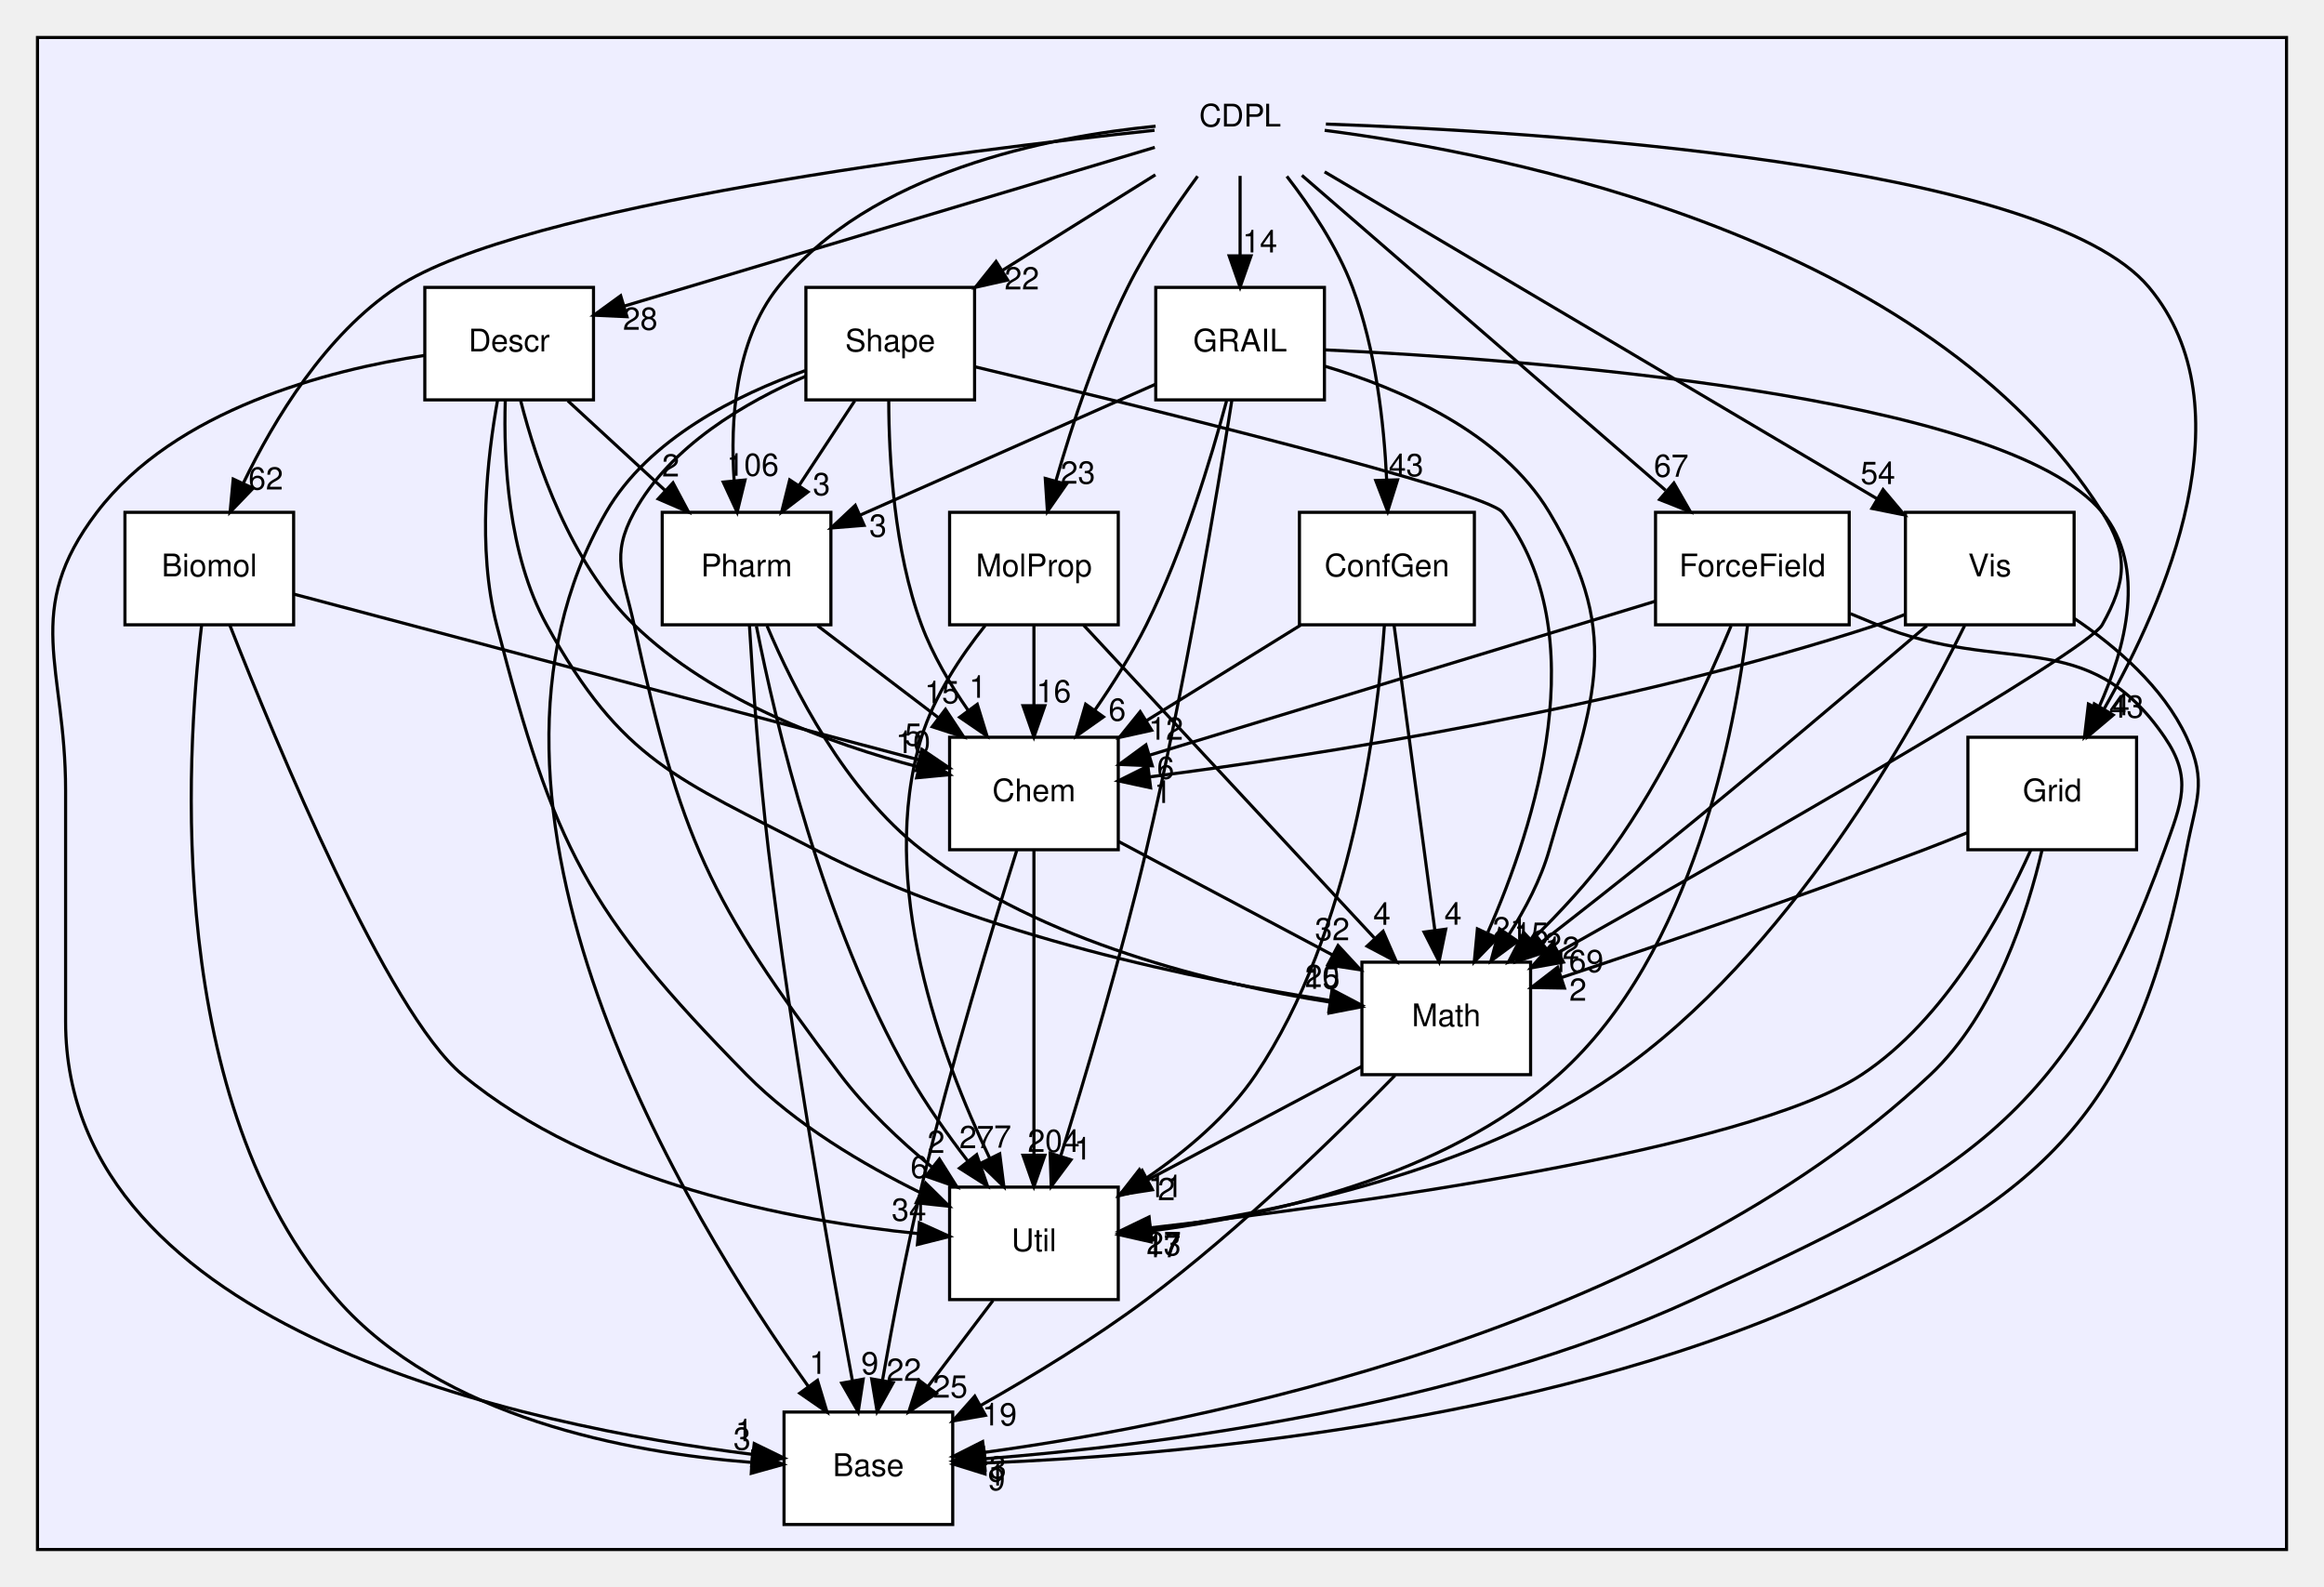
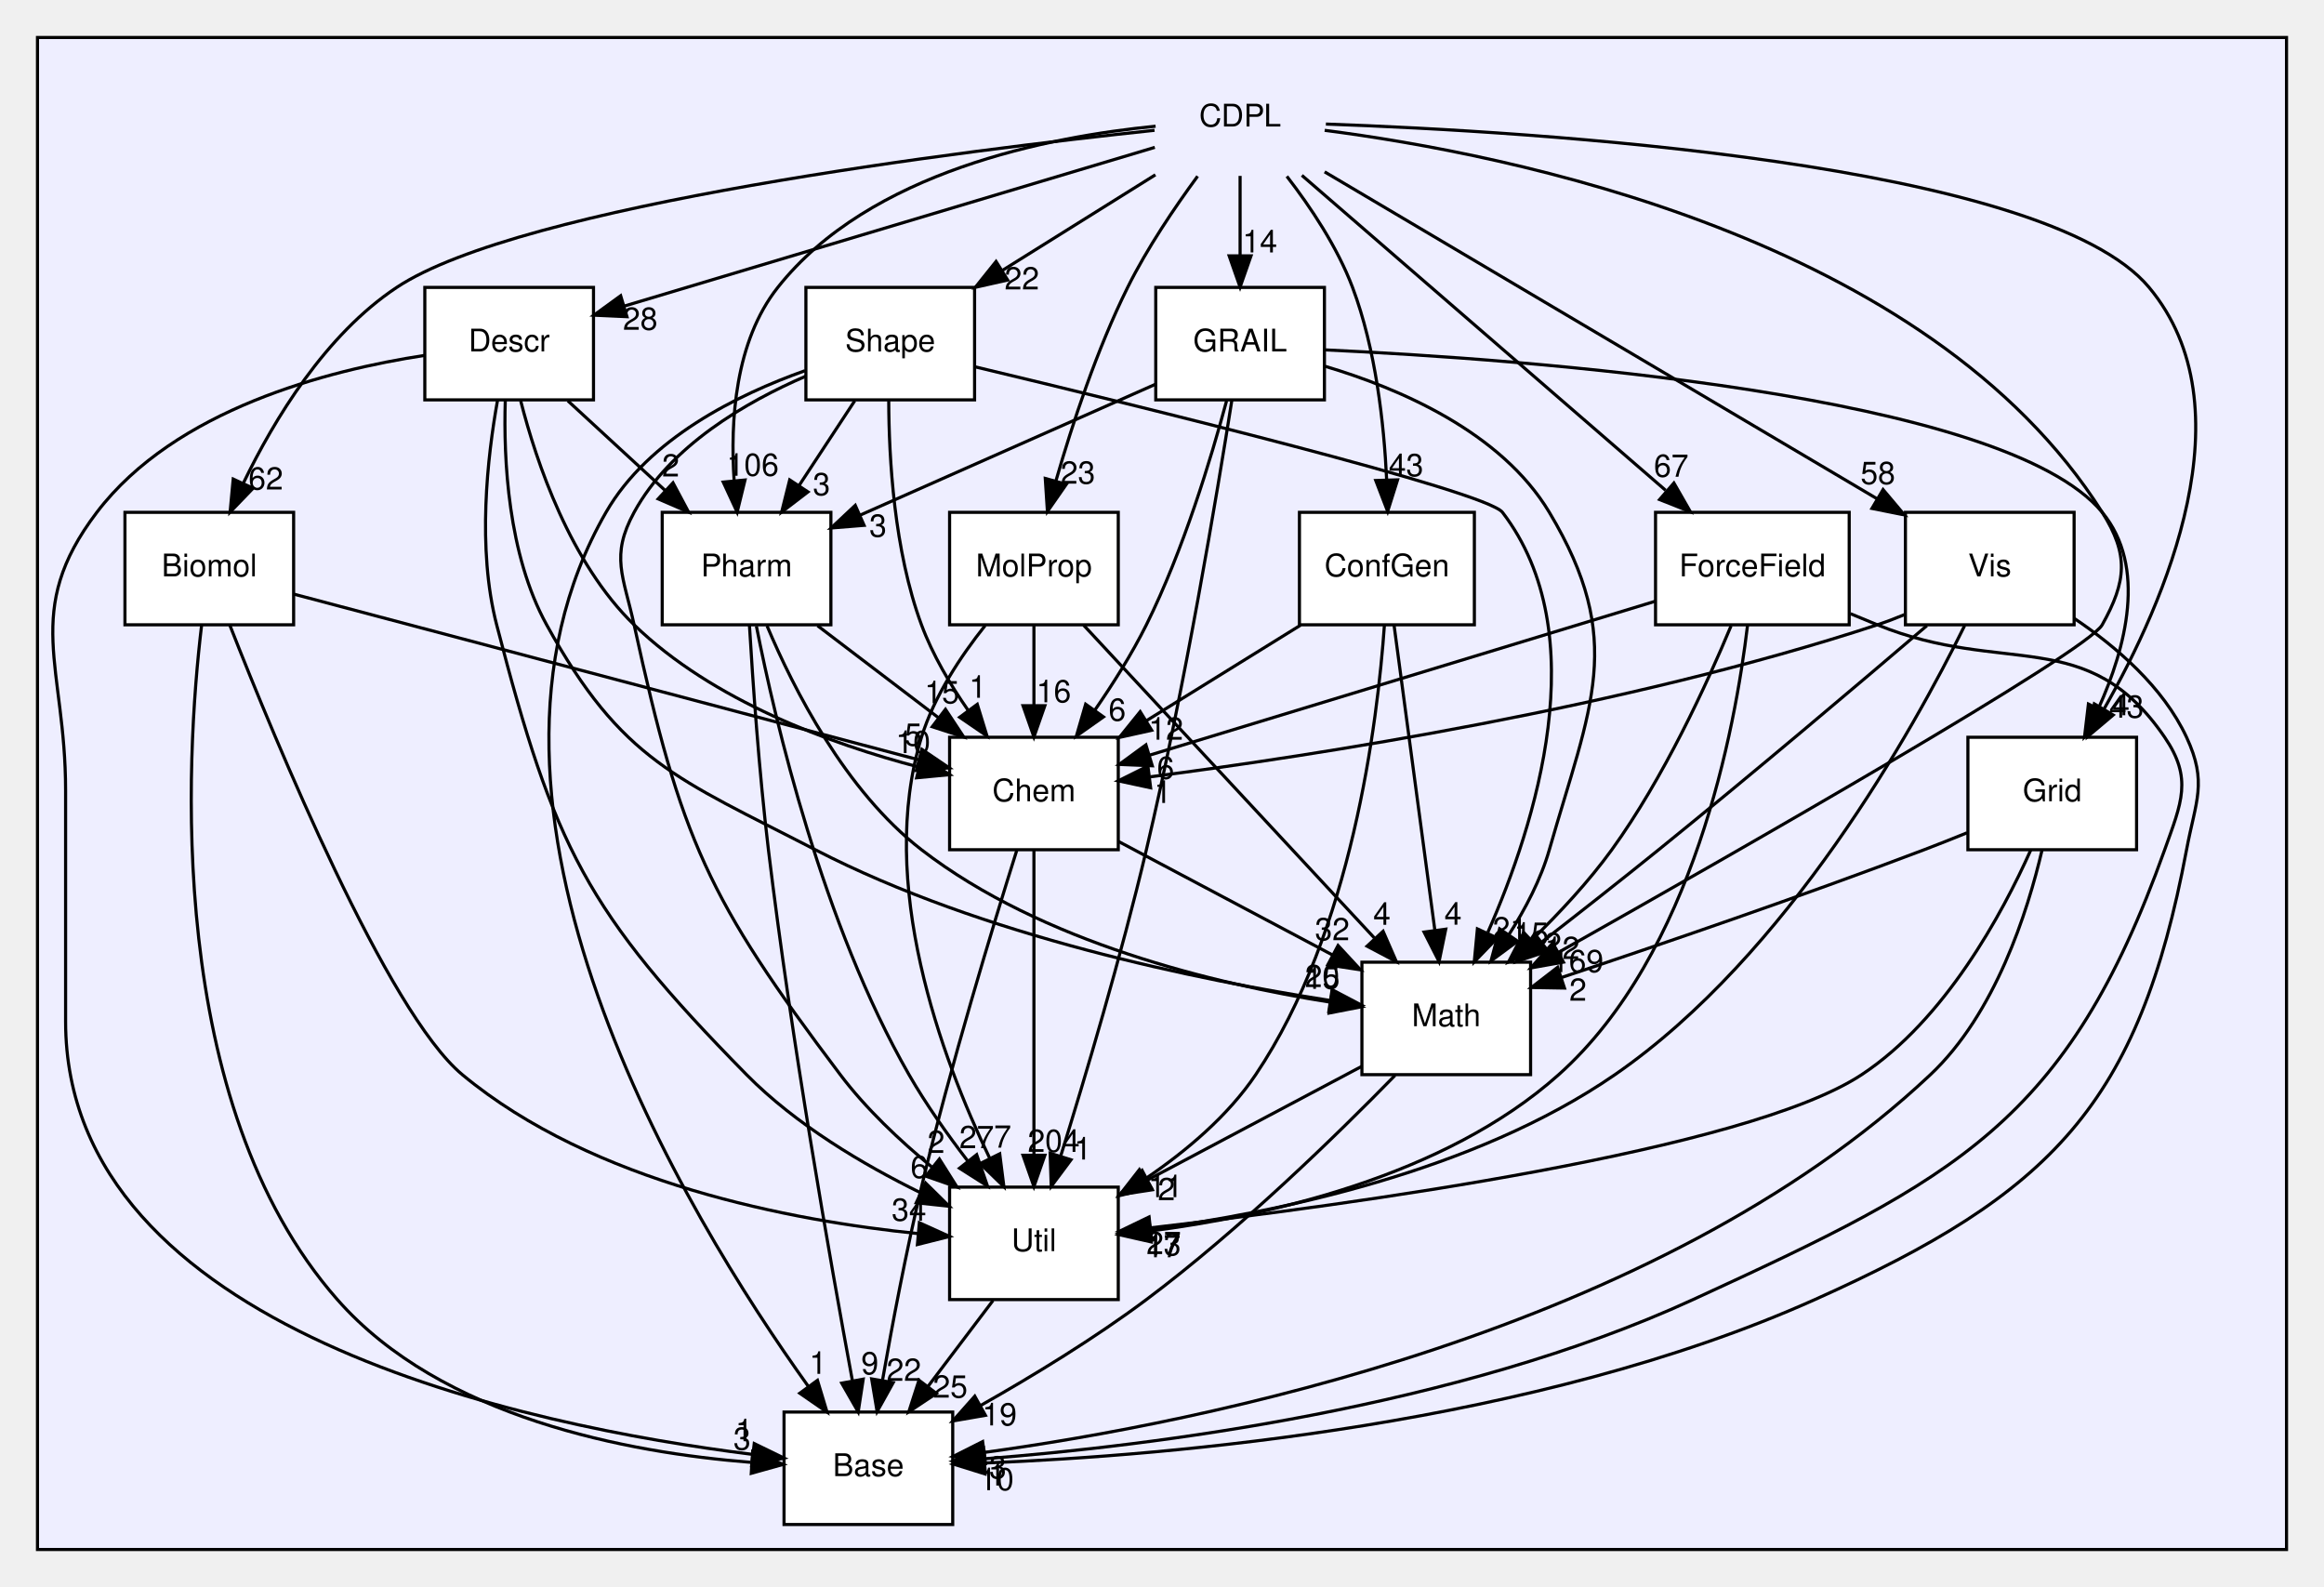
<svg xmlns="http://www.w3.org/2000/svg" xmlns:xlink="http://www.w3.org/1999/xlink" width="744pt" height="508pt" viewBox="0.00 0.00 744.00 508.00">
  <g id="graph0" class="graph" transform="scale(1 1) rotate(0) translate(4 504)">
    <g id="clust1" class="cluster">
      <g id="a_clust1">
        <a xlink:href="dir_13e5b888d4d8e2bc4637fdf598186b4c.html" target="_top">
          <polygon fill="#eeeeff" stroke="black" points="8,-8 8,-492 728,-492 728,-8 8,-8" />
        </a>
      </g>
    </g>
    <g id="node1" class="node">
      <text text-anchor="middle" x="393" y="-463.5" font-family="Helvetica" font-size="10.00">CDPL</text>
    </g>
    <g id="node3" class="node">
      <g id="a_node3">
        <a xlink:href="dir_c3d01f90f61dda2cb9d0391b1b68a0df.html" target="_top" xlink:title="Biomol">
          <polygon fill="white" stroke="black" points="90,-340 36,-340 36,-304 90,-304 90,-340" />
          <text text-anchor="middle" x="63" y="-319.5" font-family="Helvetica" font-size="10.00">Biomol</text>
        </a>
      </g>
    </g>
    <g id="edge15" class="edge">
      <path fill="none" stroke="black" d="M365.61,-462.29C305.21,-455.9 162.81,-438.41 123,-412 100.18,-396.86 83.79,-369.78 73.96,-349.45" />
      <polygon fill="black" stroke="black" points="77.02,-347.72 69.67,-340.09 70.66,-350.64 77.02,-347.72" />
      <g id="a_edge15-headlabel">
        <a xlink:href="dir_000000_000006.html" target="_top" xlink:title="62">
          <text text-anchor="middle" x="81.1" y="-347.3" font-family="Helvetica" font-size="10.00">62</text>
        </a>
      </g>
    </g>
    <g id="node5" class="node">
      <g id="a_node5">
        <a xlink:href="dir_d89ea033734e8789fcb8ee8bcbb3a57a.html" target="_top" xlink:title="ConfGen">
          <polygon fill="white" stroke="black" points="468,-340 412,-340 412,-304 468,-304 468,-340" />
          <text text-anchor="middle" x="440" y="-319.5" font-family="Helvetica" font-size="10.00">ConfGen</text>
        </a>
      </g>
    </g>
    <g id="edge16" class="edge">
      <path fill="none" stroke="black" d="M407.97,-447.56C415.55,-437.75 424.14,-424.91 429,-412 436.43,-392.24 439.08,-368.44 439.92,-350.42" />
      <polygon fill="black" stroke="black" points="443.42,-350.4 440.24,-340.3 436.43,-350.19 443.42,-350.4" />
      <g id="a_edge16-headlabel">
        <a xlink:href="dir_000000_000007.html" target="_top" xlink:title="43">
          <text text-anchor="middle" x="446.15" y="-351.58" font-family="Helvetica" font-size="10.00">43</text>
        </a>
      </g>
    </g>
    <g id="node6" class="node">
      <g id="a_node6">
        <a xlink:href="dir_52613e1dd88146f0fdbace754ba7438c.html" target="_top" xlink:title="Descr">
          <polygon fill="white" stroke="black" points="186,-412 132,-412 132,-376 186,-376 186,-412" />
          <text text-anchor="middle" x="159" y="-391.5" font-family="Helvetica" font-size="10.00">Descr</text>
        </a>
      </g>
    </g>
    <g id="edge9" class="edge">
      <path fill="none" stroke="black" d="M365.7,-456.83C323.69,-444.27 243.13,-420.17 195.95,-406.05" />
      <polygon fill="black" stroke="black" points="196.71,-402.63 186.13,-403.11 194.7,-409.33 196.71,-402.63" />
      <g id="a_edge9-headlabel">
        <a xlink:href="dir_000000_000008.html" target="_top" xlink:title="28">
          <text text-anchor="middle" x="200.97" y="-398.44" font-family="Helvetica" font-size="10.00">28</text>
        </a>
      </g>
    </g>
    <g id="node7" class="node">
      <g id="a_node7">
        <a xlink:href="dir_f004f69ff5ad8056db5461f401b89d84.html" target="_top" xlink:title="ForceField">
          <polygon fill="white" stroke="black" points="588,-340 526,-340 526,-304 588,-304 588,-340" />
          <text text-anchor="middle" x="557" y="-319.5" font-family="Helvetica" font-size="10.00">ForceField</text>
        </a>
      </g>
    </g>
    <g id="edge17" class="edge">
      <path fill="none" stroke="black" d="M412.78,-447.87C441.84,-422.71 496.19,-375.65 529.23,-347.04" />
      <polygon fill="black" stroke="black" points="531.88,-349.38 537.15,-340.19 527.3,-344.09 531.88,-349.38" />
      <g id="a_edge17-headlabel">
        <a xlink:href="dir_000000_000009.html" target="_top" xlink:title="67">
          <text text-anchor="middle" x="531.02" y="-351.38" font-family="Helvetica" font-size="10.00">67</text>
        </a>
      </g>
    </g>
    <g id="node8" class="node">
      <g id="a_node8">
        <a xlink:href="dir_75e9dc5194008ef9ee22ae8306c0eb0f.html" target="_top" xlink:title="GRAIL">
          <polygon fill="white" stroke="black" points="420,-412 366,-412 366,-376 420,-376 420,-412" />
          <text text-anchor="middle" x="393" y="-391.5" font-family="Helvetica" font-size="10.00">GRAIL</text>
        </a>
      </g>
    </g>
    <g id="edge11" class="edge">
      <path fill="none" stroke="black" d="M393,-447.7C393,-439.98 393,-430.71 393,-422.11" />
      <polygon fill="black" stroke="black" points="396.5,-422.1 393,-412.1 389.5,-422.1 396.5,-422.1" />
      <g id="a_edge11-headlabel">
        <a xlink:href="dir_000000_000010.html" target="_top" xlink:title="14">
          <text text-anchor="middle" x="399.34" y="-423.2" font-family="Helvetica" font-size="10.00">14</text>
        </a>
      </g>
    </g>
    <g id="node9" class="node">
      <g id="a_node9">
        <a xlink:href="dir_9a404c9961da00d4b89f16bd2ea8d981.html" target="_top" xlink:title="Grid">
          <polygon fill="white" stroke="black" points="680,-268 626,-268 626,-232 680,-232 680,-268" />
          <text text-anchor="middle" x="653" y="-247.5" font-family="Helvetica" font-size="10.00">Grid</text>
        </a>
      </g>
    </g>
    <g id="edge13" class="edge">
      <path fill="none" stroke="black" d="M420.47,-464.29C486.39,-461.95 650.53,-452.12 684,-412 716.14,-373.48 689.33,-311.68 669.51,-276.92" />
      <polygon fill="black" stroke="black" points="672.51,-275.12 664.41,-268.29 666.48,-278.68 672.51,-275.12" />
      <g id="a_edge13-headlabel">
        <a xlink:href="dir_000000_000011.html" target="_top" xlink:title="43">
          <text text-anchor="middle" x="676.78" y="-274.27" font-family="Helvetica" font-size="10.00">43</text>
        </a>
      </g>
    </g>
    <g id="node10" class="node">
      <g id="a_node10">
        <a xlink:href="dir_76ec631f4004f297aa98c89994166e73.html" target="_top" xlink:title="Math">
          <polygon fill="white" stroke="black" points="486,-196 432,-196 432,-160 486,-160 486,-196" />
          <text text-anchor="middle" x="459" y="-175.5" font-family="Helvetica" font-size="10.00">Math</text>
        </a>
      </g>
    </g>
    <g id="edge12" class="edge">
      <path fill="none" stroke="black" d="M420.08,-462.28C478.03,-454.82 613.28,-428.3 669,-340 677.54,-326.47 676.8,-317.97 669,-304 664.15,-295.32 553.79,-232.32 495.05,-199.21" />
      <polygon fill="black" stroke="black" points="496.52,-196.02 486.09,-194.17 493.08,-202.12 496.52,-196.02" />
      <g id="a_edge12-headlabel">
        <a xlink:href="dir_000000_000001.html" target="_top" xlink:title="169">
          <text text-anchor="middle" x="501.04" y="-192.81" font-family="Helvetica" font-size="10.00">169</text>
        </a>
      </g>
    </g>
    <g id="node11" class="node">
      <g id="a_node11">
        <a xlink:href="dir_4a34af1b017a5e41c49da01e4d581da2.html" target="_top" xlink:title="MolProp">
          <polygon fill="white" stroke="black" points="354,-340 300,-340 300,-304 354,-304 354,-340" />
          <text text-anchor="middle" x="327" y="-319.5" font-family="Helvetica" font-size="10.00">MolProp</text>
        </a>
      </g>
    </g>
    <g id="edge8" class="edge">
      <path fill="none" stroke="black" d="M379.4,-447.59C372.05,-437.59 363.23,-424.55 357,-412 347.12,-392.1 339.26,-368.17 334.06,-350.14" />
      <polygon fill="black" stroke="black" points="337.37,-348.97 331.32,-340.28 330.63,-350.85 337.37,-348.97" />
      <g id="a_edge8-headlabel">
        <a xlink:href="dir_000000_000012.html" target="_top" xlink:title="23">
          <text text-anchor="middle" x="341.07" y="-349.18" font-family="Helvetica" font-size="10.00">23</text>
        </a>
      </g>
    </g>
    <g id="node12" class="node">
      <g id="a_node12">
        <a xlink:href="dir_44c4819b58b16e7a1f761f8b885b5ba0.html" target="_top" xlink:title="Pharm">
          <polygon fill="white" stroke="black" points="262,-340 208,-340 208,-304 262,-304 262,-340" />
          <text text-anchor="middle" x="235" y="-319.5" font-family="Helvetica" font-size="10.00">Pharm</text>
        </a>
      </g>
    </g>
    <g id="edge7" class="edge">
      <path fill="none" stroke="black" d="M365.95,-463.6C331.92,-460.28 274.38,-449.13 245,-412 231.32,-394.72 229.73,-369.29 231.03,-350.03" />
      <polygon fill="black" stroke="black" points="234.51,-350.35 231.99,-340.06 227.54,-349.68 234.51,-350.35" />
      <g id="a_edge7-headlabel">
        <a xlink:href="dir_000000_000013.html" target="_top" xlink:title="106">
          <text text-anchor="middle" x="236.99" y="-351.7" font-family="Helvetica" font-size="10.00">106</text>
        </a>
      </g>
    </g>
    <g id="node13" class="node">
      <g id="a_node13">
        <a xlink:href="dir_a02c2e35855499cd9e109553a19d0667.html" target="_top" xlink:title="Shape">
          <polygon fill="white" stroke="black" points="308,-412 254,-412 254,-376 308,-376 308,-412" />
          <text text-anchor="middle" x="281" y="-391.5" font-family="Helvetica" font-size="10.00">Shape</text>
        </a>
      </g>
    </g>
    <g id="edge14" class="edge">
      <path fill="none" stroke="black" d="M365.89,-448.05C351.14,-438.84 332.71,-427.32 316.79,-417.37" />
      <polygon fill="black" stroke="black" points="318.59,-414.36 308.25,-412.03 314.88,-420.3 318.59,-414.36" />
      <g id="a_edge14-headlabel">
        <a xlink:href="dir_000000_000003.html" target="_top" xlink:title="22">
          <text text-anchor="middle" x="323.14" y="-411.36" font-family="Helvetica" font-size="10.00">22</text>
        </a>
      </g>
    </g>
    <g id="node15" class="node">
      <g id="a_node15">
        <a xlink:href="dir_56c96f24a7ae97bf7f34b6e3938ad4c7.html" target="_top" xlink:title="Vis">
          <polygon fill="white" stroke="black" points="660,-340 606,-340 606,-304 660,-304 660,-340" />
          <text text-anchor="middle" x="633" y="-319.5" font-family="Helvetica" font-size="10.00">Vis</text>
        </a>
      </g>
    </g>
    <g id="edge10" class="edge">
      <path fill="none" stroke="black" d="M420.06,-448.99C463.37,-423.37 548.27,-373.13 596.76,-344.44" />
      <polygon fill="black" stroke="black" points="598.84,-347.28 605.67,-339.17 595.28,-341.25 598.84,-347.28" />
      <g id="a_edge10-headlabel">
-         <a xlink:href="dir_000000_000002.html" target="_top" xlink:title="54">
-           <text text-anchor="middle" x="597.19" y="-349.05" font-family="Helvetica" font-size="10.00">54</text>
+         <a xlink:href="dir_000000_000002.html" target="_top" xlink:title="58">
+           <text text-anchor="middle" x="597.19" y="-349.05" font-family="Helvetica" font-size="10.00">58</text>
        </a>
      </g>
    </g>
    <g id="node2" class="node">
      <g id="a_node2">
        <a xlink:href="dir_ea97f66d84072e3323f941252a229abf.html" target="_top" xlink:title="Base">
          <polygon fill="white" stroke="black" points="301,-52 247,-52 247,-16 301,-16 301,-52" />
          <text text-anchor="middle" x="274" y="-31.5" font-family="Helvetica" font-size="10.00">Base</text>
        </a>
      </g>
    </g>
    <g id="edge51" class="edge">
      <path fill="none" stroke="black" d="M60.54,-303.85C55.48,-261.52 48.66,-150.92 104,-88 137.31,-50.12 197.22,-39 236.29,-35.91" />
      <polygon fill="black" stroke="black" points="236.96,-39.38 246.71,-35.24 236.51,-32.39 236.96,-39.38" />
      <g id="a_edge51-headlabel">
        <a xlink:href="dir_000006_000005.html" target="_top" xlink:title="3">
          <text text-anchor="middle" x="233.56" y="-39.94" font-family="Helvetica" font-size="10.00">3</text>
        </a>
      </g>
    </g>
    <g id="node4" class="node">
      <g id="a_node4">
        <a xlink:href="dir_a73e1d15e6da56bea42fb33a94074c1c.html" target="_top" xlink:title="Chem">
          <polygon fill="white" stroke="black" points="354,-268 300,-268 300,-232 354,-232 354,-268" />
          <text text-anchor="middle" x="327" y="-247.5" font-family="Helvetica" font-size="10.00">Chem</text>
        </a>
      </g>
    </g>
    <g id="edge50" class="edge">
      <path fill="none" stroke="black" d="M90.26,-313.77C137.91,-301.14 236.38,-275.03 290.09,-260.79" />
      <polygon fill="black" stroke="black" points="291.12,-264.13 299.89,-258.19 289.33,-257.37 291.12,-264.13" />
      <g id="a_edge50-headlabel">
        <a xlink:href="dir_000006_000004.html" target="_top" xlink:title="5">
          <text text-anchor="middle" x="288.37" y="-265.3" font-family="Helvetica" font-size="10.00">5</text>
        </a>
      </g>
    </g>
    <g id="node14" class="node">
      <g id="a_node14">
        <a xlink:href="dir_239469eeca6d3c1a97f8d4fbb99adcb8.html" target="_top" xlink:title="Util">
          <polygon fill="white" stroke="black" points="354,-124 300,-124 300,-88 354,-88 354,-124" />
          <text text-anchor="middle" x="327" y="-103.5" font-family="Helvetica" font-size="10.00">Util</text>
        </a>
      </g>
    </g>
    <g id="edge49" class="edge">
      <path fill="none" stroke="black" d="M69.59,-303.85C84.21,-266.58 119.99,-179.95 144,-160 185.92,-125.17 249.69,-113.22 289.82,-109.13" />
      <polygon fill="black" stroke="black" points="290.33,-112.59 299.98,-108.21 289.7,-105.62 290.33,-112.59" />
      <g id="a_edge49-headlabel">
        <a xlink:href="dir_000006_000014.html" target="_top" xlink:title="34">
          <text text-anchor="middle" x="287.01" y="-113.24" font-family="Helvetica" font-size="10.00">34</text>
        </a>
      </g>
    </g>
    <g id="edge48" class="edge">
      <path fill="none" stroke="black" d="M321.49,-231.74C313.94,-207.75 300.29,-162.88 291,-124 286.09,-103.47 281.66,-80.02 278.55,-62.34" />
      <polygon fill="black" stroke="black" points="281.95,-61.42 276.8,-52.16 275.05,-62.61 281.95,-61.42" />
      <g id="a_edge48-headlabel">
        <a xlink:href="dir_000004_000005.html" target="_top" xlink:title="22">
          <text text-anchor="middle" x="285.36" y="-61.98" font-family="Helvetica" font-size="10.00">22</text>
        </a>
      </g>
    </g>
    <g id="edge47" class="edge">
      <path fill="none" stroke="black" d="M354.03,-234.67C373.83,-224.17 400.92,-209.8 422.62,-198.29" />
      <polygon fill="black" stroke="black" points="424.36,-201.33 431.55,-193.56 421.08,-195.15 424.36,-201.33" />
      <g id="a_edge47-headlabel">
        <a xlink:href="dir_000004_000001.html" target="_top" xlink:title="32">
          <text text-anchor="middle" x="422.51" y="-203.03" font-family="Helvetica" font-size="10.00">32</text>
        </a>
      </g>
    </g>
    <g id="edge46" class="edge">
      <path fill="none" stroke="black" d="M327,-231.87C327,-207.67 327,-163.21 327,-134.39" />
      <polygon fill="black" stroke="black" points="330.5,-134.19 327,-124.19 323.5,-134.19 330.5,-134.19" />
      <g id="a_edge46-headlabel">
        <a xlink:href="dir_000004_000014.html" target="_top" xlink:title="204">
          <text text-anchor="middle" x="333.34" y="-135.28" font-family="Helvetica" font-size="10.00">204</text>
        </a>
      </g>
    </g>
    <g id="edge20" class="edge">
      <path fill="none" stroke="black" d="M412.36,-303.88C397.47,-294.66 378.93,-283.17 362.94,-273.26" />
      <polygon fill="black" stroke="black" points="364.7,-270.24 354.36,-267.95 361.02,-276.19 364.7,-270.24" />
      <g id="a_edge20-headlabel">
        <a xlink:href="dir_000007_000004.html" target="_top" xlink:title="12">
          <text text-anchor="middle" x="369.25" y="-267.22" font-family="Helvetica" font-size="10.00">12</text>
        </a>
      </g>
    </g>
    <g id="edge19" class="edge">
      <path fill="none" stroke="black" d="M442.29,-303.87C445.53,-279.67 451.48,-235.21 455.33,-206.39" />
      <polygon fill="black" stroke="black" points="458.84,-206.57 456.7,-196.19 451.9,-205.64 458.84,-206.57" />
      <g id="a_edge19-headlabel">
        <a xlink:href="dir_000007_000001.html" target="_top" xlink:title="4">
          <text text-anchor="middle" x="461.18" y="-208" font-family="Helvetica" font-size="10.00">4</text>
        </a>
      </g>
    </g>
    <g id="edge18" class="edge">
      <path fill="none" stroke="black" d="M439.21,-303.99C437.02,-272.87 428.81,-205.77 398,-160 389.07,-146.73 375.68,-135.49 362.92,-126.83" />
      <polygon fill="black" stroke="black" points="364.56,-123.72 354.26,-121.25 360.77,-129.61 364.56,-123.72" />
      <g id="a_edge18-headlabel">
        <a xlink:href="dir_000007_000014.html" target="_top" xlink:title="11">
          <text text-anchor="middle" x="369.12" y="-120.78" font-family="Helvetica" font-size="10.00">11</text>
        </a>
      </g>
    </g>
    <g id="edge42" class="edge">
      <path fill="none" stroke="black" d="M131.84,-390.22C101.12,-385.52 52.12,-373.02 27,-340 2.9,-308.32 17,-290.8 17,-251 17,-251 17,-251 17,-177 17,-77.84 165.37,-47.39 236.65,-38.48" />
      <polygon fill="black" stroke="black" points="237.46,-41.91 246.98,-37.27 236.64,-34.96 237.46,-41.91" />
      <g id="a_edge42-headlabel">
        <a xlink:href="dir_000008_000005.html" target="_top" xlink:title="1">
          <text text-anchor="middle" x="234.22" y="-42.65" font-family="Helvetica" font-size="10.00">1</text>
        </a>
      </g>
    </g>
    <g id="edge41" class="edge">
      <path fill="none" stroke="black" d="M162.69,-375.71C167.73,-355.96 178.58,-323.82 199,-304 224.13,-279.61 262.09,-265.82 290.15,-258.46" />
      <polygon fill="black" stroke="black" points="291.12,-261.82 299.99,-256.03 289.45,-255.03 291.12,-261.82" />
      <g id="a_edge41-headlabel">
        <a xlink:href="dir_000008_000004.html" target="_top" xlink:title="10">
          <text text-anchor="middle" x="288.31" y="-262.94" font-family="Helvetica" font-size="10.00">10</text>
        </a>
      </g>
    </g>
    <g id="edge40" class="edge">
      <path fill="none" stroke="black" d="M157.76,-375.8C157.18,-356.99 158.58,-326.53 171,-304 195.07,-260.35 212.71,-254.88 257,-232 310.6,-204.31 379.86,-190.23 421.78,-183.76" />
      <polygon fill="black" stroke="black" points="422.45,-187.2 431.83,-182.27 421.42,-180.27 422.45,-187.2" />
      <g id="a_edge40-headlabel">
        <a xlink:href="dir_000008_000001.html" target="_top" xlink:title="20">
          <text text-anchor="middle" x="419.3" y="-188.03" font-family="Helvetica" font-size="10.00">20</text>
        </a>
      </g>
    </g>
    <g id="edge39" class="edge">
      <path fill="none" stroke="black" d="M177.79,-375.7C187.17,-367.05 198.68,-356.45 208.91,-347.03" />
      <polygon fill="black" stroke="black" points="211.45,-349.45 216.43,-340.1 206.7,-344.3 211.45,-349.45" />
      <g id="a_edge39-headlabel">
        <a xlink:href="dir_000008_000013.html" target="_top" xlink:title="2">
          <text text-anchor="middle" x="210.72" y="-351.48" font-family="Helvetica" font-size="10.00">2</text>
        </a>
      </g>
    </g>
    <g id="edge38" class="edge">
      <path fill="none" stroke="black" d="M155.3,-375.96C152.03,-357.81 148.68,-328.41 155,-304 173.36,-233.13 183.63,-212.17 235,-160 250.75,-144 272.33,-131.23 290.63,-122.24" />
      <polygon fill="black" stroke="black" points="292.31,-125.32 299.86,-117.88 289.32,-118.99 292.31,-125.32" />
      <g id="a_edge38-headlabel">
        <a xlink:href="dir_000008_000014.html" target="_top" xlink:title="6">
          <text text-anchor="middle" x="290.27" y="-126.92" font-family="Helvetica" font-size="10.00">6</text>
        </a>
      </g>
    </g>
    <g id="edge28" class="edge">
      <path fill="none" stroke="black" d="M588.41,-307.55C591.31,-306.34 594.21,-305.14 597,-304 637.65,-287.41 664.25,-304.27 689,-268 698.02,-254.78 694.38,-247.07 689,-232 657.79,-144.67 622.25,-126.75 538,-88 462.31,-53.19 364.05,-41.16 311.34,-37.06" />
      <polygon fill="black" stroke="black" points="311.34,-33.55 301.11,-36.33 310.84,-40.54 311.34,-33.55" />
      <g id="a_edge28-headlabel">
        <a xlink:href="dir_000009_000005.html" target="_top" xlink:title="1">
          <text text-anchor="middle" x="315.13" y="-28.48" font-family="Helvetica" font-size="10.00">1</text>
        </a>
      </g>
    </g>
    <g id="edge27" class="edge">
      <path fill="none" stroke="black" d="M525.98,-311.56C483.92,-298.76 408.89,-275.92 363.96,-262.25" />
      <polygon fill="black" stroke="black" points="364.89,-258.87 354.31,-259.31 362.85,-265.57 364.89,-258.87" />
      <g id="a_edge27-headlabel">
        <a xlink:href="dir_000009_000004.html" target="_top" xlink:title="6">
          <text text-anchor="middle" x="369.16" y="-254.7" font-family="Helvetica" font-size="10.00">6</text>
        </a>
      </g>
    </g>
    <g id="edge26" class="edge">
      <path fill="none" stroke="black" d="M550.19,-303.69C542.44,-285.06 528.65,-255 512,-232 504.62,-221.81 495.26,-211.76 486.46,-203.19" />
      <polygon fill="black" stroke="black" points="488.61,-200.41 478.94,-196.08 483.8,-205.5 488.61,-200.41" />
      <g id="a_edge26-headlabel">
        <a xlink:href="dir_000009_000001.html" target="_top" xlink:title="2">
          <text text-anchor="middle" x="493.17" y="-198.31" font-family="Helvetica" font-size="10.00">2</text>
        </a>
      </g>
    </g>
    <g id="edge25" class="edge">
      <path fill="none" stroke="black" d="M555.45,-303.8C551.53,-270.84 538.22,-198.61 495,-160 458.31,-127.22 401.39,-114.71 364.15,-109.94" />
      <polygon fill="black" stroke="black" points="364.54,-106.46 354.2,-108.79 363.74,-113.41 364.54,-106.46" />
      <g id="a_edge25-headlabel">
        <a xlink:href="dir_000009_000014.html" target="_top" xlink:title="17">
          <text text-anchor="middle" x="368.44" y="-101.55" font-family="Helvetica" font-size="10.00">17</text>
        </a>
      </g>
    </g>
    <g id="edge37" class="edge">
      <path fill="none" stroke="black" d="M388.68,-375.72C383.75,-357.38 374.82,-327.8 363,-304 358.37,-294.68 352.32,-285.1 346.51,-276.69" />
      <polygon fill="black" stroke="black" points="349.26,-274.52 340.6,-268.41 343.56,-278.58 349.26,-274.52" />
      <g id="a_edge37-headlabel">
        <a xlink:href="dir_000010_000004.html" target="_top" xlink:title="6">
          <text text-anchor="middle" x="353.66" y="-273.3" font-family="Helvetica" font-size="10.00">6</text>
        </a>
      </g>
    </g>
    <g id="edge36" class="edge">
      <path fill="none" stroke="black" d="M420,-392.01C483.15,-389.08 637.53,-378.08 669,-340 683.37,-322.61 676.56,-296.69 667.83,-277.31" />
      <polygon fill="black" stroke="black" points="670.87,-275.56 663.33,-268.11 664.58,-278.63 670.87,-275.56" />
      <g id="a_edge36-headlabel">
        <a xlink:href="dir_000010_000011.html" target="_top" xlink:title="4">
          <text text-anchor="middle" x="675" y="-275.04" font-family="Helvetica" font-size="10.00">4</text>
        </a>
      </g>
    </g>
    <g id="edge35" class="edge">
      <path fill="none" stroke="black" d="M420.28,-386.73C443.88,-379.7 476.57,-365.76 492,-340 516.66,-298.82 505.19,-278.15 492,-232 489.29,-222.51 484.33,-213.06 479.07,-204.83" />
      <polygon fill="black" stroke="black" points="481.86,-202.72 473.33,-196.43 476.08,-206.67 481.86,-202.72" />
      <g id="a_edge35-headlabel">
        <a xlink:href="dir_000010_000001.html" target="_top" xlink:title="15">
          <text text-anchor="middle" x="486.23" y="-201.58" font-family="Helvetica" font-size="10.00">15</text>
        </a>
      </g>
    </g>
    <g id="edge34" class="edge">
      <path fill="none" stroke="black" d="M365.84,-380.97C339.76,-369.41 300.18,-351.88 271.39,-339.12" />
      <polygon fill="black" stroke="black" points="272.63,-335.84 262.07,-334.99 269.8,-342.24 272.63,-335.84" />
      <g id="a_edge34-headlabel">
        <a xlink:href="dir_000010_000013.html" target="_top" xlink:title="3">
          <text text-anchor="middle" x="277.07" y="-332.2" font-family="Helvetica" font-size="10.00">3</text>
        </a>
      </g>
    </g>
    <g id="edge33" class="edge">
      <path fill="none" stroke="black" d="M390.38,-375.97C385.72,-346.46 375.31,-284.02 363,-232 354.91,-197.81 343.36,-159.01 335.54,-133.84" />
      <polygon fill="black" stroke="black" points="338.87,-132.75 332.54,-124.25 332.19,-134.84 338.87,-132.75" />
      <g id="a_edge33-headlabel">
        <a xlink:href="dir_000010_000014.html" target="_top" xlink:title="1">
          <text text-anchor="middle" x="342.65" y="-132.83" font-family="Helvetica" font-size="10.00">1</text>
        </a>
      </g>
    </g>
    <g id="edge45" class="edge">
      <path fill="none" stroke="black" d="M649.74,-231.92C645.11,-212.07 634.76,-179.54 614,-160 526.4,-77.56 379.91,-48.53 311.42,-39.12" />
      <polygon fill="black" stroke="black" points="311.49,-35.6 301.12,-37.78 310.58,-42.54 311.49,-35.6" />
      <g id="a_edge45-headlabel">
        <a xlink:href="dir_000011_000005.html" target="_top" xlink:title="3">
          <text text-anchor="middle" x="315.42" y="-30.75" font-family="Helvetica" font-size="10.00">3</text>
        </a>
      </g>
    </g>
    <g id="edge44" class="edge">
      <path fill="none" stroke="black" d="M625.74,-237.43C621.17,-235.57 616.47,-233.7 612,-232 572.64,-217.04 526.96,-201.44 495.83,-191.07" />
      <polygon fill="black" stroke="black" points="496.85,-187.72 486.26,-187.9 494.65,-194.37 496.85,-187.72" />
      <g id="a_edge44-headlabel">
        <a xlink:href="dir_000011_000001.html" target="_top" xlink:title="2">
          <text text-anchor="middle" x="501.16" y="-183.66" font-family="Helvetica" font-size="10.00">2</text>
        </a>
      </g>
    </g>
    <g id="edge43" class="edge">
      <path fill="none" stroke="black" d="M646.13,-231.92C636.97,-211.43 618.73,-177.65 592,-160 555.01,-135.57 428.22,-118.33 364.37,-110.97" />
      <polygon fill="black" stroke="black" points="364.65,-107.48 354.32,-109.84 363.86,-114.44 364.65,-107.48" />
      <g id="a_edge43-headlabel">
        <a xlink:href="dir_000011_000014.html" target="_top" xlink:title="27">
          <text text-anchor="middle" x="368.54" y="-102.56" font-family="Helvetica" font-size="10.00">27</text>
        </a>
      </g>
    </g>
    <g id="edge6" class="edge">
      <path fill="none" stroke="black" d="M442.61,-159.77C424.23,-140.94 393.03,-110.47 363,-88 346.36,-75.55 326.6,-63.53 309.93,-54.1" />
      <polygon fill="black" stroke="black" points="311.47,-50.95 301.03,-49.14 308.06,-57.07 311.47,-50.95" />
      <g id="a_edge6-headlabel">
        <a xlink:href="dir_000001_000005.html" target="_top" xlink:title="19">
          <text text-anchor="middle" x="315.99" y="-47.72" font-family="Helvetica" font-size="10.00">19</text>
        </a>
      </g>
    </g>
    <g id="edge5" class="edge">
      <path fill="none" stroke="black" d="M431.97,-162.67C412.17,-152.17 385.08,-137.8 363.38,-126.29" />
      <polygon fill="black" stroke="black" points="364.92,-123.15 354.45,-121.56 361.64,-129.33 364.92,-123.15" />
      <g id="a_edge5-headlabel">
        <a xlink:href="dir_000001_000014.html" target="_top" xlink:title="2">
          <text text-anchor="middle" x="369.43" y="-119.82" font-family="Helvetica" font-size="10.00">2</text>
        </a>
      </g>
    </g>
    <g id="edge31" class="edge">
      <path fill="none" stroke="black" d="M327,-303.7C327,-295.98 327,-286.71 327,-278.11" />
      <polygon fill="black" stroke="black" points="330.5,-278.1 327,-268.1 323.5,-278.1 330.5,-278.1" />
      <g id="a_edge31-headlabel">
        <a xlink:href="dir_000012_000004.html" target="_top" xlink:title="16">
          <text text-anchor="middle" x="333.34" y="-279.2" font-family="Helvetica" font-size="10.00">16</text>
        </a>
      </g>
    </g>
    <g id="edge30" class="edge">
      <path fill="none" stroke="black" d="M342.92,-303.87C366.11,-278.92 409.31,-232.45 435.97,-203.77" />
      <polygon fill="black" stroke="black" points="438.78,-205.9 443.02,-196.19 433.65,-201.13 438.78,-205.9" />
      <g id="a_edge30-headlabel">
        <a xlink:href="dir_000012_000001.html" target="_top" xlink:title="4">
          <text text-anchor="middle" x="438.41" y="-207.96" font-family="Helvetica" font-size="10.00">4</text>
        </a>
      </g>
    </g>
    <g id="edge29" class="edge">
      <path fill="none" stroke="black" d="M311.39,-303.77C303.63,-294.03 295.05,-281.18 291,-268 276.66,-221.36 297.35,-165.49 312.8,-133.33" />
      <polygon fill="black" stroke="black" points="316.05,-134.66 317.38,-124.15 309.78,-131.54 316.05,-134.66" />
      <g id="a_edge29-headlabel">
        <a xlink:href="dir_000012_000014.html" target="_top" xlink:title="7">
          <text text-anchor="middle" x="316.98" y="-136.64" font-family="Helvetica" font-size="10.00">7</text>
        </a>
      </g>
    </g>
    <g id="edge4" class="edge">
      <path fill="none" stroke="black" d="M235.92,-303.9C236.99,-285.95 239,-256.93 242,-232 249.33,-171.1 261.82,-100.22 268.84,-62.29" />
      <polygon fill="black" stroke="black" points="272.35,-62.53 270.74,-52.06 265.47,-61.25 272.35,-62.53" />
      <g id="a_edge4-headlabel">
        <a xlink:href="dir_000013_000005.html" target="_top" xlink:title="9">
          <text text-anchor="middle" x="274.48" y="-64.09" font-family="Helvetica" font-size="10.00">9</text>
        </a>
      </g>
    </g>
    <g id="edge3" class="edge">
      <path fill="none" stroke="black" d="M257.74,-303.7C269.44,-294.8 283.86,-283.82 296.51,-274.2" />
      <polygon fill="black" stroke="black" points="298.68,-276.94 304.52,-268.1 294.44,-271.37 298.68,-276.94" />
      <g id="a_edge3-headlabel">
        <a xlink:href="dir_000013_000004.html" target="_top" xlink:title="15">
          <text text-anchor="middle" x="297.54" y="-278.88" font-family="Helvetica" font-size="10.00">15</text>
        </a>
      </g>
    </g>
    <g id="edge2" class="edge">
      <path fill="none" stroke="black" d="M241.55,-303.68C250,-283.6 266.58,-250.85 291,-232 329.56,-202.23 385.17,-188.99 421.69,-183.23" />
      <polygon fill="black" stroke="black" points="422.52,-186.65 431.91,-181.74 421.51,-179.72 422.52,-186.65" />
      <g id="a_edge2-headlabel">
        <a xlink:href="dir_000013_000001.html" target="_top" xlink:title="15">
          <text text-anchor="middle" x="419.38" y="-187.48" font-family="Helvetica" font-size="10.00">15</text>
        </a>
      </g>
    </g>
    <g id="edge1" class="edge">
      <path fill="none" stroke="black" d="M238.15,-303.58C244.2,-272.96 259.38,-208.16 287,-160 292.42,-150.55 299.29,-140.85 305.8,-132.38" />
      <polygon fill="black" stroke="black" points="308.67,-134.39 312.12,-124.37 303.18,-130.05 308.67,-134.39" />
      <g id="a_edge1-headlabel">
        <a xlink:href="dir_000013_000014.html" target="_top" xlink:title="27">
          <text text-anchor="middle" x="308.67" y="-136.47" font-family="Helvetica" font-size="10.00">27</text>
        </a>
      </g>
    </g>
    <g id="edge56" class="edge">
      <path fill="none" stroke="black" d="M253.71,-385.34C232.18,-377.7 203.58,-363.62 190,-340 135.81,-245.73 215.67,-114.85 254.66,-60.37" />
      <polygon fill="black" stroke="black" points="257.7,-62.15 260.76,-52 252.04,-58.02 257.7,-62.15" />
      <g id="a_edge56-headlabel">
        <a xlink:href="dir_000003_000005.html" target="_top" xlink:title="1">
          <text text-anchor="middle" x="257.88" y="-64.22" font-family="Helvetica" font-size="10.00">1</text>
        </a>
      </g>
    </g>
    <g id="edge55" class="edge">
      <path fill="none" stroke="black" d="M280.52,-375.71C280.56,-357.35 282.21,-327.77 291,-304 294.55,-294.4 300.2,-284.85 305.98,-276.56" />
      <polygon fill="black" stroke="black" points="308.86,-278.55 311.97,-268.42 303.23,-274.4 308.86,-278.55" />
      <g id="a_edge55-headlabel">
        <a xlink:href="dir_000003_000004.html" target="_top" xlink:title="1">
          <text text-anchor="middle" x="309.02" y="-280.63" font-family="Helvetica" font-size="10.00">1</text>
        </a>
      </g>
    </g>
    <g id="edge54" class="edge">
      <path fill="none" stroke="black" d="M308.19,-386.57C360.79,-374 471.78,-346.82 477,-340 506.88,-300.97 487.58,-240.21 472.32,-205.57" />
      <polygon fill="black" stroke="black" points="475.33,-203.74 467.97,-196.12 468.97,-206.66 475.33,-203.74" />
      <g id="a_edge54-headlabel">
        <a xlink:href="dir_000003_000001.html" target="_top" xlink:title="21">
          <text text-anchor="middle" x="479.41" y="-203.31" font-family="Helvetica" font-size="10.00">21</text>
        </a>
      </g>
    </g>
    <g id="edge53" class="edge">
      <path fill="none" stroke="black" d="M269.63,-375.7C264.28,-367.56 257.8,-357.69 251.89,-348.7" />
      <polygon fill="black" stroke="black" points="254.66,-346.54 246.24,-340.1 248.81,-350.38 254.66,-346.54" />
      <g id="a_edge53-headlabel">
        <a xlink:href="dir_000003_000013.html" target="_top" xlink:title="3">
          <text text-anchor="middle" x="259" y="-345.48" font-family="Helvetica" font-size="10.00">3</text>
        </a>
      </g>
    </g>
    <g id="edge52" class="edge">
      <path fill="none" stroke="black" d="M253.95,-383.58C234.82,-375.33 210.59,-361.29 199,-340 191.35,-325.95 195.59,-319.63 199,-304 214.01,-235.22 222.58,-216.19 265,-160 273.21,-149.12 284.02,-138.93 294.3,-130.45" />
      <polygon fill="black" stroke="black" points="296.73,-132.99 302.38,-124.03 292.37,-127.51 296.73,-132.99" />
      <g id="a_edge52-headlabel">
        <a xlink:href="dir_000003_000014.html" target="_top" xlink:title="2">
          <text text-anchor="middle" x="295.68" y="-134.95" font-family="Helvetica" font-size="10.00">2</text>
        </a>
      </g>
    </g>
    <g id="edge32" class="edge">
      <path fill="none" stroke="black" d="M313.9,-87.7C307.61,-79.39 299.95,-69.28 293.04,-60.14" />
      <polygon fill="black" stroke="black" points="295.78,-57.96 286.95,-52.1 290.2,-62.19 295.78,-57.96" />
      <g id="a_edge32-headlabel">
        <a xlink:href="dir_000014_000005.html" target="_top" xlink:title="25">
          <text text-anchor="middle" x="300.21" y="-56.62" font-family="Helvetica" font-size="10.00">25</text>
        </a>
      </g>
    </g>
    <g id="edge24" class="edge">
      <path fill="none" stroke="black" d="M660.01,-306.07C673.51,-297 688.52,-284.07 696,-268 702.75,-253.49 698.95,-247.73 696,-232 680.69,-150.4 652.77,-121.95 577,-88 487.54,-47.91 370.57,-38.06 311.55,-35.7" />
      <polygon fill="black" stroke="black" points="311.34,-32.19 301.23,-35.34 311.1,-39.19 311.34,-32.19" />
      <g id="a_edge24-headlabel">
-         <a xlink:href="dir_000002_000005.html" target="_top" xlink:title="9">
-           <text text-anchor="middle" x="315.03" y="-26.98" font-family="Helvetica" font-size="10.00">9</text>
+         <a xlink:href="dir_000002_000005.html" target="_top" xlink:title="10">
+           <text text-anchor="middle" x="315.03" y="-26.98" font-family="Helvetica" font-size="10.00">10</text>
        </a>
      </g>
    </g>
    <g id="edge23" class="edge">
      <path fill="none" stroke="black" d="M605.77,-307.29C602.85,-306.07 599.89,-304.95 597,-304 516.12,-277.42 416.99,-262.16 364.23,-255.34" />
      <polygon fill="black" stroke="black" points="364.36,-251.83 354,-254.05 363.49,-258.78 364.36,-251.83" />
      <g id="a_edge23-headlabel">
        <a xlink:href="dir_000002_000004.html" target="_top" xlink:title="1">
          <text text-anchor="middle" x="368.28" y="-246.97" font-family="Helvetica" font-size="10.00">1</text>
        </a>
      </g>
    </g>
    <g id="edge22" class="edge">
      <path fill="none" stroke="black" d="M612.86,-303.72C591.67,-285.62 557.26,-256.48 527,-232 514.92,-222.23 501.46,-211.67 489.72,-202.56" />
      <polygon fill="black" stroke="black" points="491.57,-199.57 481.52,-196.22 487.29,-205.11 491.57,-199.57" />
      <g id="a_edge22-headlabel">
        <a xlink:href="dir_000002_000001.html" target="_top" xlink:title="12">
          <text text-anchor="middle" x="496.15" y="-197.02" font-family="Helvetica" font-size="10.00">12</text>
        </a>
      </g>
    </g>
    <g id="edge21" class="edge">
      <path fill="none" stroke="black" d="M624.96,-303.75C608.67,-270.69 568.52,-198.31 513,-160 467.71,-128.76 404.2,-115.79 364.34,-110.51" />
      <polygon fill="black" stroke="black" points="364.61,-107.02 354.25,-109.27 363.75,-113.97 364.61,-107.02" />
      <g id="a_edge21-headlabel">
        <a xlink:href="dir_000002_000014.html" target="_top" xlink:title="13">
          <text text-anchor="middle" x="368.52" y="-102.14" font-family="Helvetica" font-size="10.00">13</text>
        </a>
      </g>
    </g>
  </g>
</svg>
